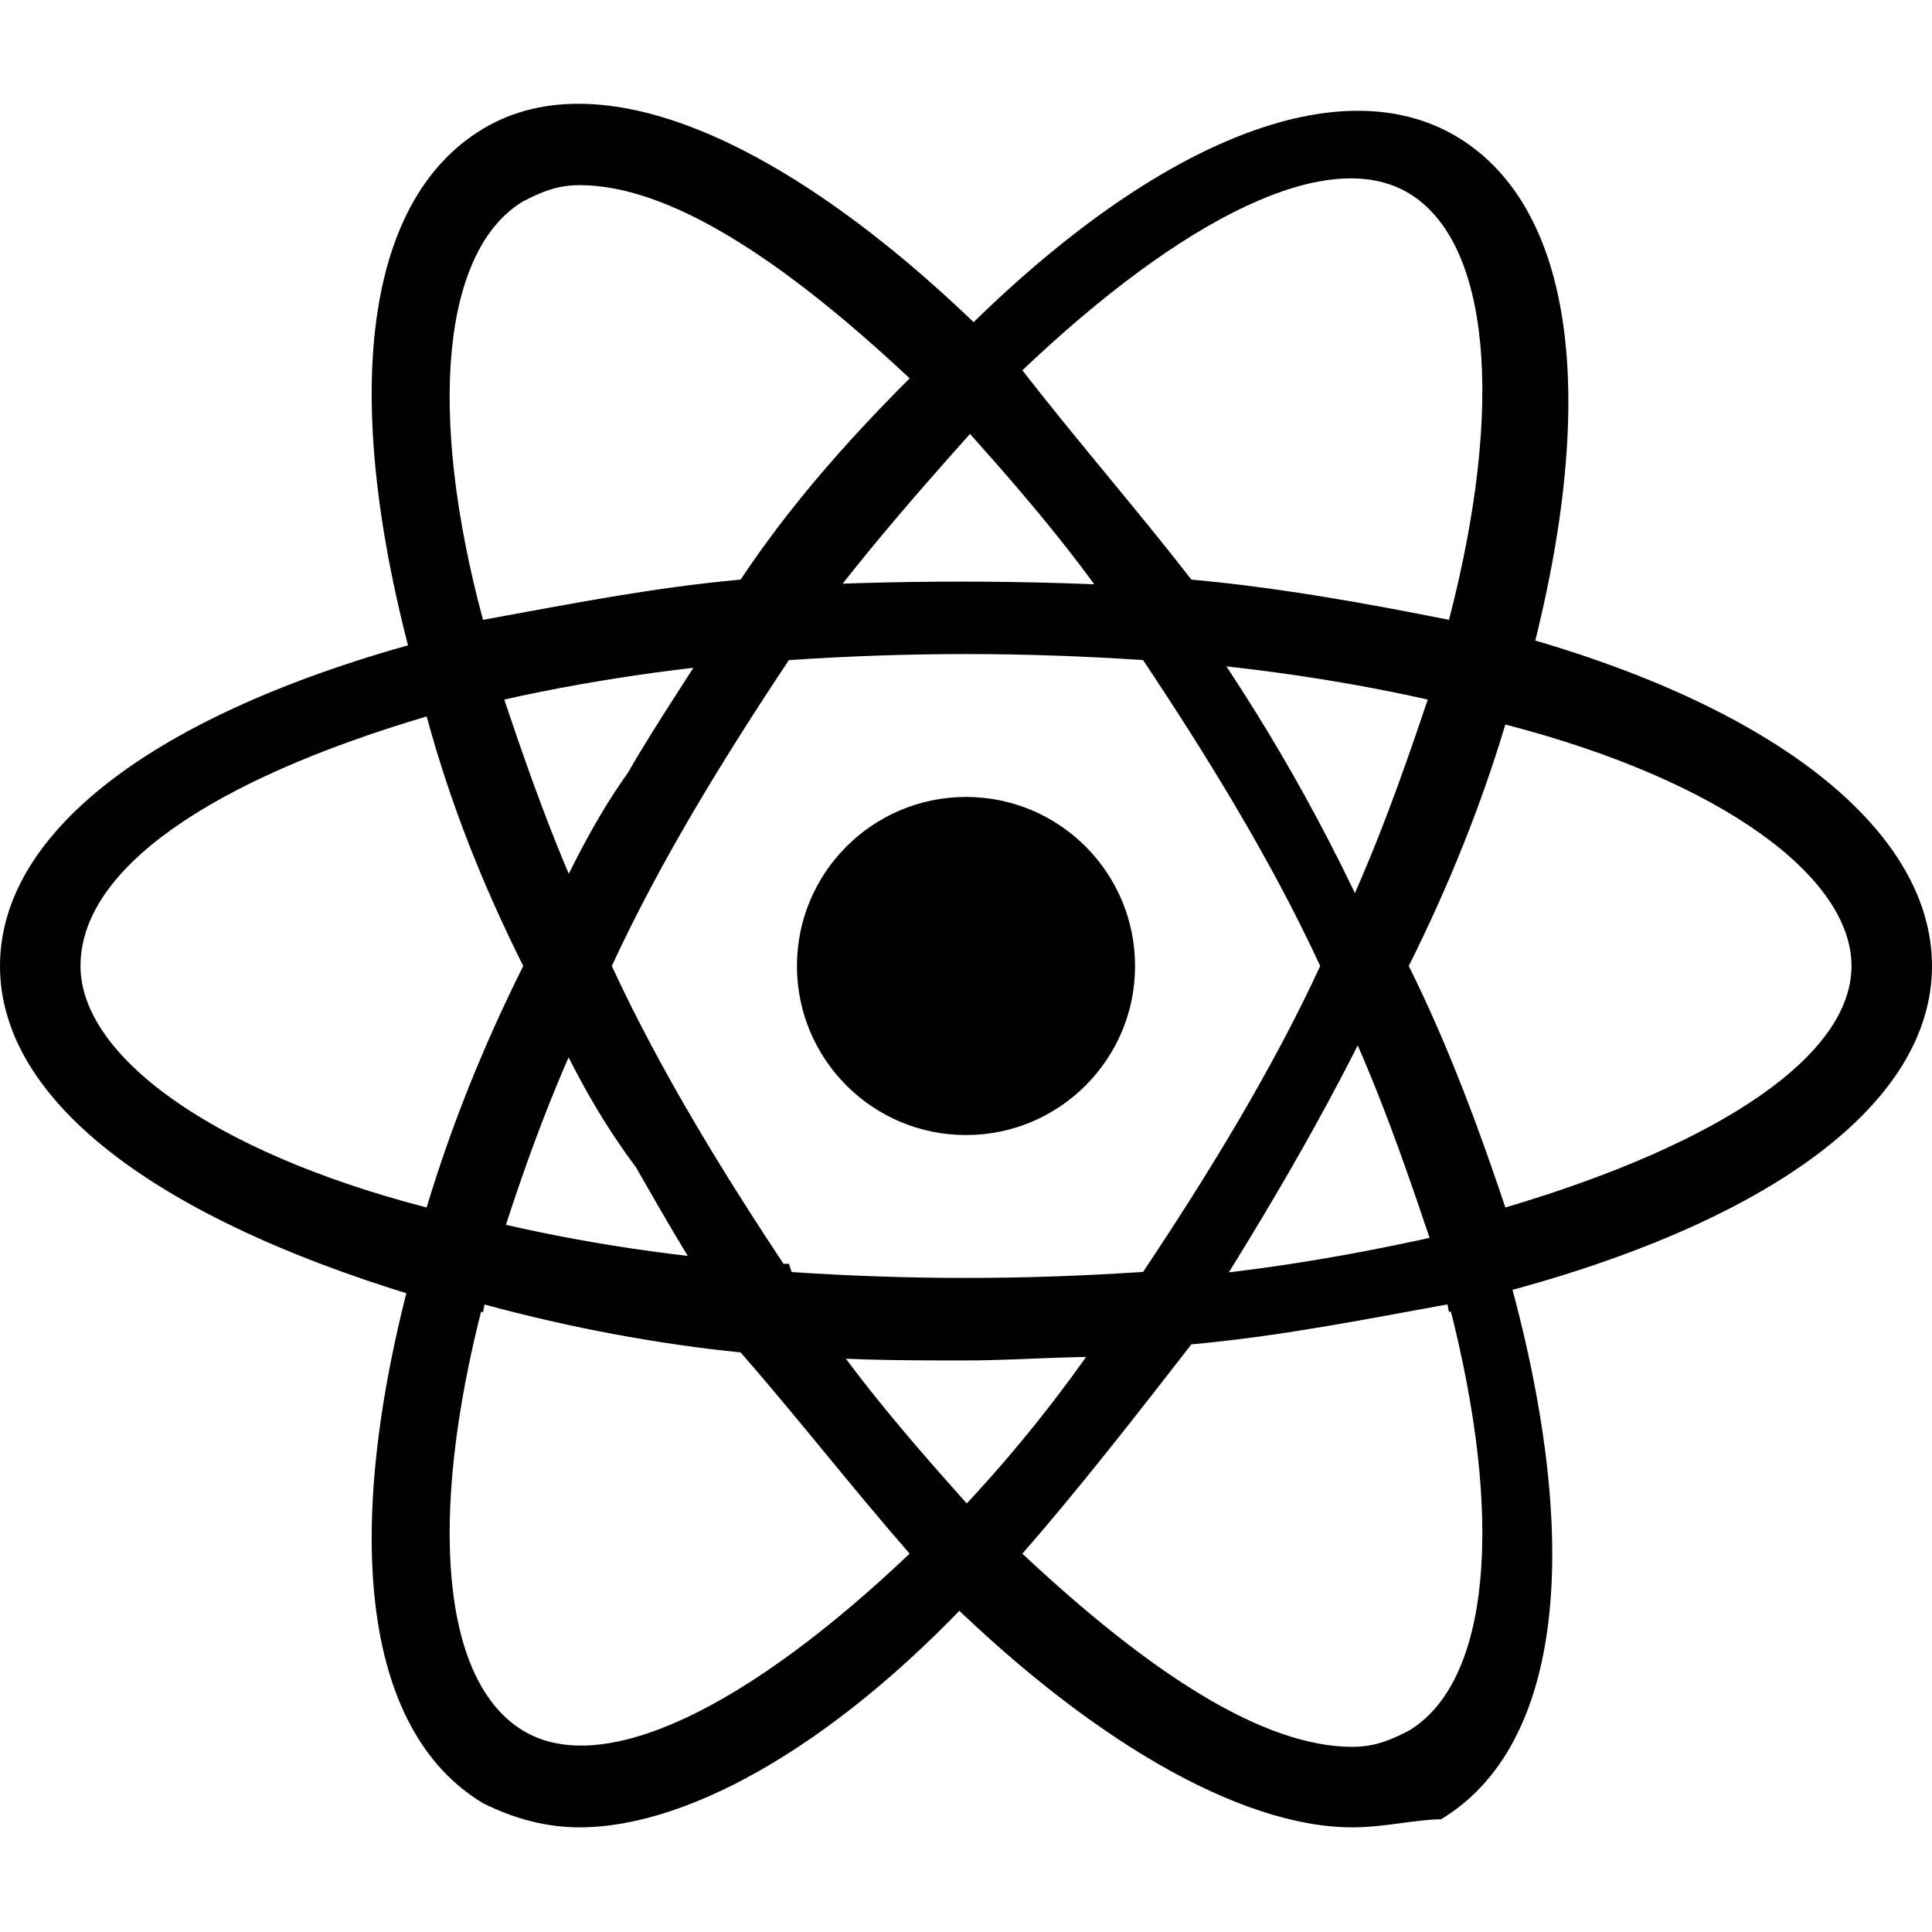
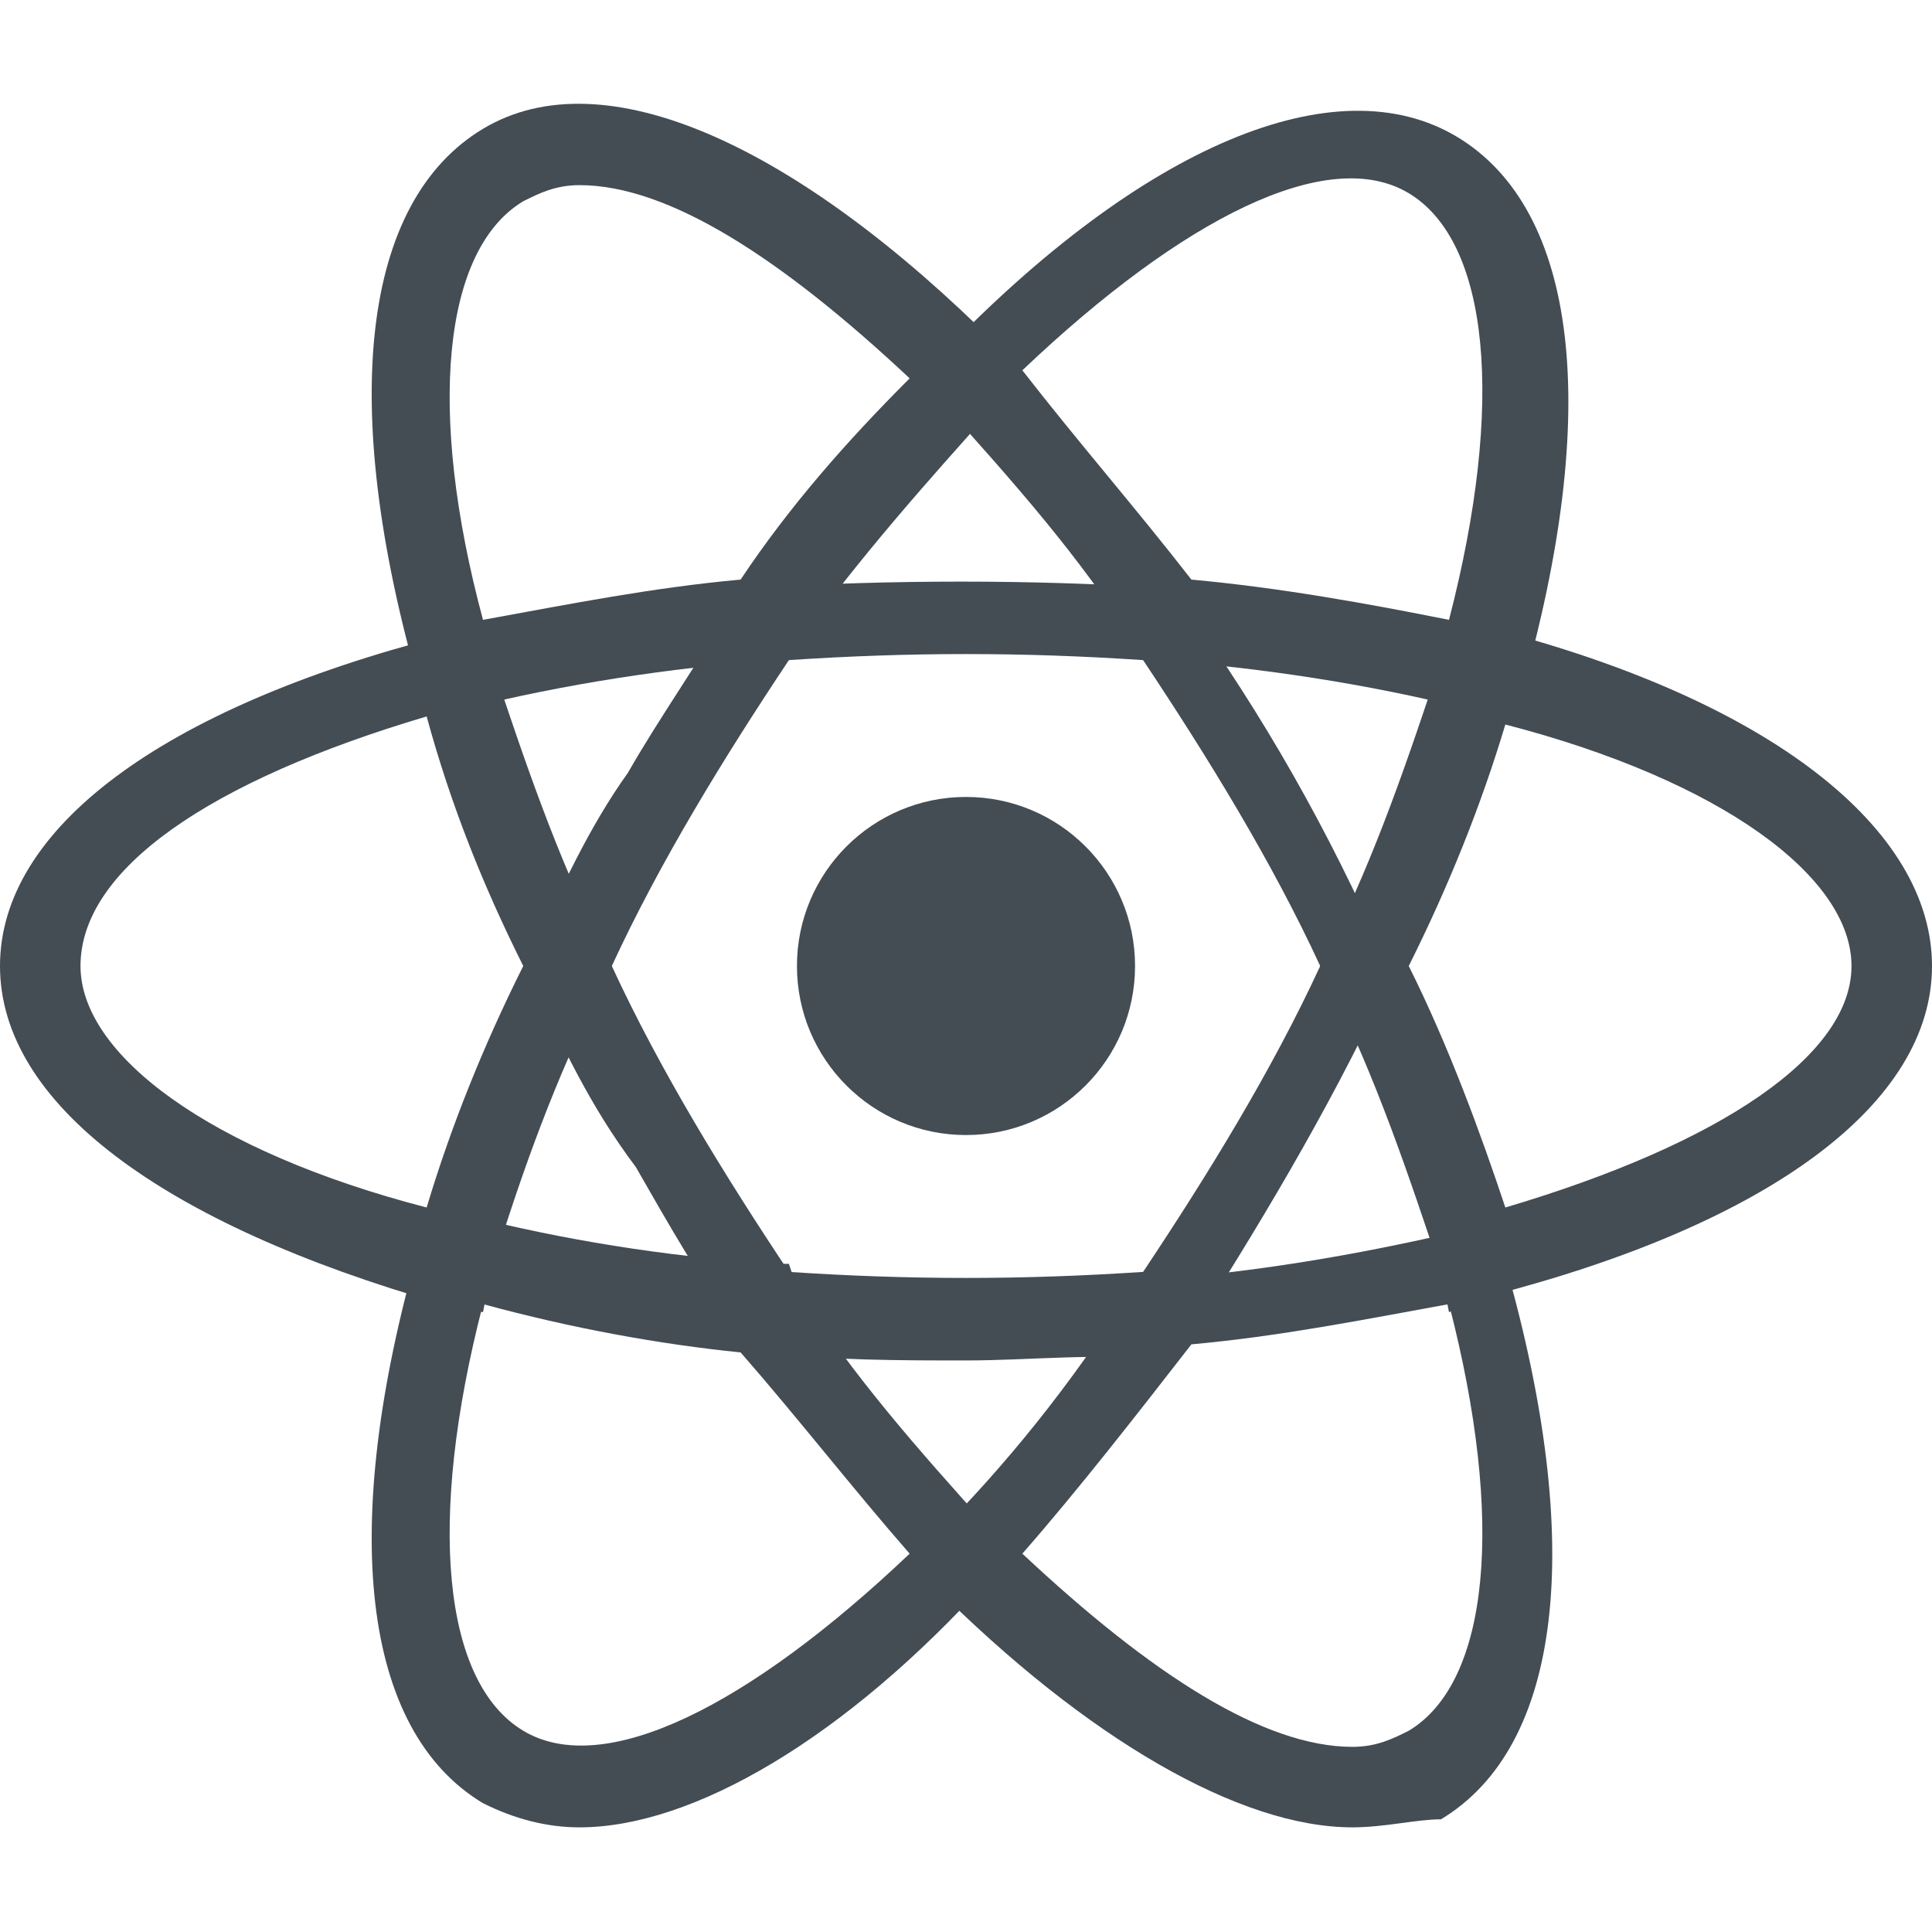
<svg xmlns="http://www.w3.org/2000/svg" version="1.1" id="Layer_1" x="0px" y="0px" viewBox="0 0 24 24" style="enable-background:new 0 0 24 24;" xml:space="preserve">
-   <circle cx="12" cy="12" r="2.1" />
-   <path d="M6,16.3l-0.5-0.1C2,15.2,0,13.7,0,12s2-3.2,5.5-4.1L6,7.7l0.1,0.5c0.4,1.2,0.8,2.4,1.4,3.6L7.6,12l-0.1,0.2  c-0.6,1.2-1,2.3-1.4,3.6C6.1,15.8,6,16.3,6,16.3z M5.3,8.9C2.6,9.7,1,10.8,1,12c0,1.1,1.6,2.3,4.3,3c0.3-1,0.7-2,1.2-3  C6,11,5.6,10,5.3,8.9z M18,16.3l-0.1-0.5c-0.4-1.2-0.8-2.4-1.4-3.6L16.4,12l0.1-0.2c0.6-1.2,1-2.4,1.4-3.6L18,7.7l0.5,0.1  C22,8.7,24,10.3,24,12s-2,3.2-5.5,4.1L18,16.3z M17.5,12c0.5,1,0.9,2.1,1.2,3c2.7-0.8,4.3-1.9,4.3-3s-1.6-2.3-4.3-3  C18.4,10,18,11,17.5,12z" />
-   <path d="M5.3,8.9L5.2,8.5C4.2,5,4.5,2.5,6,1.6s3.9,0.2,6.4,2.7l0.3,0.3L12.4,5c-0.9,1-1.7,1.9-2.5,3L9.8,8.2H9.6  C8.3,8.3,7,8.5,5.8,8.8L5.3,8.9z M7.2,2.3c-0.3,0-0.5,0.1-0.7,0.2C5.5,3.1,5.3,5.1,6,7.7c1.1-0.2,2.1-0.4,3.2-0.5  c0.6-0.9,1.3-1.7,2.1-2.5C9.7,3.2,8.3,2.3,7.2,2.3z M16.8,22.7L16.8,22.7c-1.4,0-3.3-1.1-5.2-3l-0.3-0.3l0.3-0.3  c0.9-0.9,1.7-1.9,2.4-3l0.1-0.2h0.2c1.3-0.1,2.5-0.3,3.8-0.6l0.5-0.1l0.1,0.5c1,3.5,0.7,6-0.8,6.9C17.6,22.6,17.2,22.7,16.8,22.7z   M12.7,19.3c1.6,1.5,3,2.4,4.1,2.4l0,0c0.3,0,0.5-0.1,0.7-0.2c1-0.6,1.2-2.6,0.5-5.3c-1.1,0.2-2.1,0.4-3.2,0.5  C14.1,17.6,13.4,18.5,12.7,19.3z" />
-   <path d="M18.7,8.9l-0.5-0.1c-1.2-0.3-2.5-0.5-3.8-0.6h-0.2L14.1,8c-0.7-1.1-1.5-2-2.4-3l-0.3-0.3l0.3-0.3c2.5-2.6,4.9-3.6,6.4-2.7  s1.8,3.4,0.8,6.9C18.8,8.5,18.7,8.9,18.7,8.9z M14.8,7.2C15.9,7.3,17,7.5,18,7.7C18.7,5,18.5,3,17.5,2.4s-2.8,0.3-4.8,2.2  C13.4,5.5,14.1,6.3,14.8,7.2z M7.2,22.7c-0.4,0-0.8-0.1-1.2-0.3c-1.5-0.9-1.8-3.4-0.8-6.9L5.3,15l0.5,0.1c1.2,0.3,2.4,0.5,3.8,0.6  h0.2L9.9,16c0.7,1.1,1.5,2,2.4,3l0.3,0.3l-0.3,0.3C10.5,21.6,8.6,22.7,7.2,22.7z M6,16.2c-0.7,2.7-0.5,4.7,0.5,5.3  c1,0.6,2.8-0.3,4.8-2.2c-0.7-0.8-1.4-1.7-2.1-2.5C8.2,16.7,7.1,16.5,6,16.2z" />
-   <path d="M12,16.9c-0.8,0-1.7,0-2.5-0.1H9.3l-0.1-0.2c-0.5-0.7-0.9-1.4-1.3-2.1C7.3,13.7,7,13,6.6,12.2L6.5,12l0.1-0.2  C7,11,7.3,10.3,7.8,9.6c0.4-0.7,0.9-1.4,1.3-2.1l0.1-0.2h0.2c1.7-0.1,3.4-0.1,5,0h0.2l0.1,0.2c1,1.4,1.8,2.8,2.5,4.4l0.1,0.2  l-0.1,0.2c-0.7,1.5-1.6,3-2.5,4.4l-0.1,0.2h-0.2C13.7,16.8,12.8,16.9,12,16.9z M9.8,15.8c1.5,0.1,2.9,0.1,4.4,0  c0.8-1.2,1.6-2.5,2.2-3.8c-0.6-1.3-1.4-2.6-2.2-3.8c-1.5-0.1-2.9-0.1-4.4,0C9,9.4,8.2,10.7,7.6,12C8.2,13.3,9,14.6,9.8,15.8z" />
+   <style type="text/css">
+ 	.st0{fill:#444C54;}
+ </style>
+   <circle class="st0" cx="12" cy="12" r="2.1" />
+   <path class="st0" d="M6,16.3l-0.5-0.1C2,15.2,0,13.7,0,12s2-3.2,5.5-4.1L6,7.7l0.1,0.5c0.4,1.2,0.8,2.4,1.4,3.6L7.6,12l-0.1,0.2  c-0.6,1.2-1,2.3-1.4,3.6C6.1,15.8,6,16.3,6,16.3z M5.3,8.9C2.6,9.7,1,10.8,1,12c0,1.1,1.6,2.3,4.3,3c0.3-1,0.7-2,1.2-3  C6,11,5.6,10,5.3,8.9z M18,16.3l-0.1-0.5c-0.4-1.2-0.8-2.4-1.4-3.6L16.4,12l0.1-0.2c0.6-1.2,1-2.4,1.4-3.6L18,7.7l0.5,0.1  C22,8.7,24,10.3,24,12s-2,3.2-5.5,4.1L18,16.3z M17.5,12c0.5,1,0.9,2.1,1.2,3c2.7-0.8,4.3-1.9,4.3-3s-1.6-2.3-4.3-3  C18.4,10,18,11,17.5,12z" />
+   <path class="st0" d="M5.3,8.9L5.2,8.5C4.2,5,4.5,2.5,6,1.6s3.9,0.2,6.4,2.7l0.3,0.3L12.4,5c-0.9,1-1.7,1.9-2.5,3L9.8,8.2H9.6  C8.3,8.3,7,8.5,5.8,8.8L5.3,8.9z M7.2,2.3c-0.3,0-0.5,0.1-0.7,0.2C5.5,3.1,5.3,5.1,6,7.7c1.1-0.2,2.1-0.4,3.2-0.5  c0.6-0.9,1.3-1.7,2.1-2.5C9.7,3.2,8.3,2.3,7.2,2.3z M16.8,22.7L16.8,22.7c-1.4,0-3.3-1.1-5.2-3l-0.3-0.3l0.3-0.3  c0.9-0.9,1.7-1.9,2.4-3l0.1-0.2h0.2c1.3-0.1,2.5-0.3,3.8-0.6l0.5-0.1l0.1,0.5c1,3.5,0.7,6-0.8,6.9C17.6,22.6,17.2,22.7,16.8,22.7z   M12.7,19.3c1.6,1.5,3,2.4,4.1,2.4l0,0c0.3,0,0.5-0.1,0.7-0.2c1-0.6,1.2-2.6,0.5-5.3c-1.1,0.2-2.1,0.4-3.2,0.5  C14.1,17.6,13.4,18.5,12.7,19.3z" />
+   <path class="st0" d="M18.7,8.9l-0.5-0.1c-1.2-0.3-2.5-0.5-3.8-0.6h-0.2L14.1,8c-0.7-1.1-1.5-2-2.4-3l-0.3-0.3l0.3-0.3  c2.5-2.6,4.9-3.6,6.4-2.7s1.8,3.4,0.8,6.9C18.8,8.5,18.7,8.9,18.7,8.9z M14.8,7.2C15.9,7.3,17,7.5,18,7.7C18.7,5,18.5,3,17.5,2.4  s-2.8,0.3-4.8,2.2C13.4,5.5,14.1,6.3,14.8,7.2z M7.2,22.7c-0.4,0-0.8-0.1-1.2-0.3c-1.5-0.9-1.8-3.4-0.8-6.9L5.3,15l0.5,0.1  c1.2,0.3,2.4,0.5,3.8,0.6h0.2L9.9,16c0.7,1.1,1.5,2,2.4,3l0.3,0.3l-0.3,0.3C10.5,21.6,8.6,22.7,7.2,22.7z M6,16.2  c-0.7,2.7-0.5,4.7,0.5,5.3c1,0.6,2.8-0.3,4.8-2.2c-0.7-0.8-1.4-1.7-2.1-2.5C8.2,16.7,7.1,16.5,6,16.2z" />
+   <path class="st0" d="M12,16.9c-0.8,0-1.7,0-2.5-0.1H9.3l-0.1-0.2c-0.5-0.7-0.9-1.4-1.3-2.1C7.3,13.7,7,13,6.6,12.2L6.5,12l0.1-0.2  C7,11,7.3,10.3,7.8,9.6c0.4-0.7,0.9-1.4,1.3-2.1l0.1-0.2h0.2c1.7-0.1,3.4-0.1,5,0h0.2l0.1,0.2c1,1.4,1.8,2.8,2.5,4.4l0.1,0.2  l-0.1,0.2c-0.7,1.5-1.6,3-2.5,4.4l-0.1,0.2h-0.2C13.7,16.8,12.8,16.9,12,16.9z M9.8,15.8c1.5,0.1,2.9,0.1,4.4,0  c0.8-1.2,1.6-2.5,2.2-3.8c-0.6-1.3-1.4-2.6-2.2-3.8c-1.5-0.1-2.9-0.1-4.4,0C9,9.4,8.2,10.7,7.6,12C8.2,13.3,9,14.6,9.8,15.8z" />
</svg>
